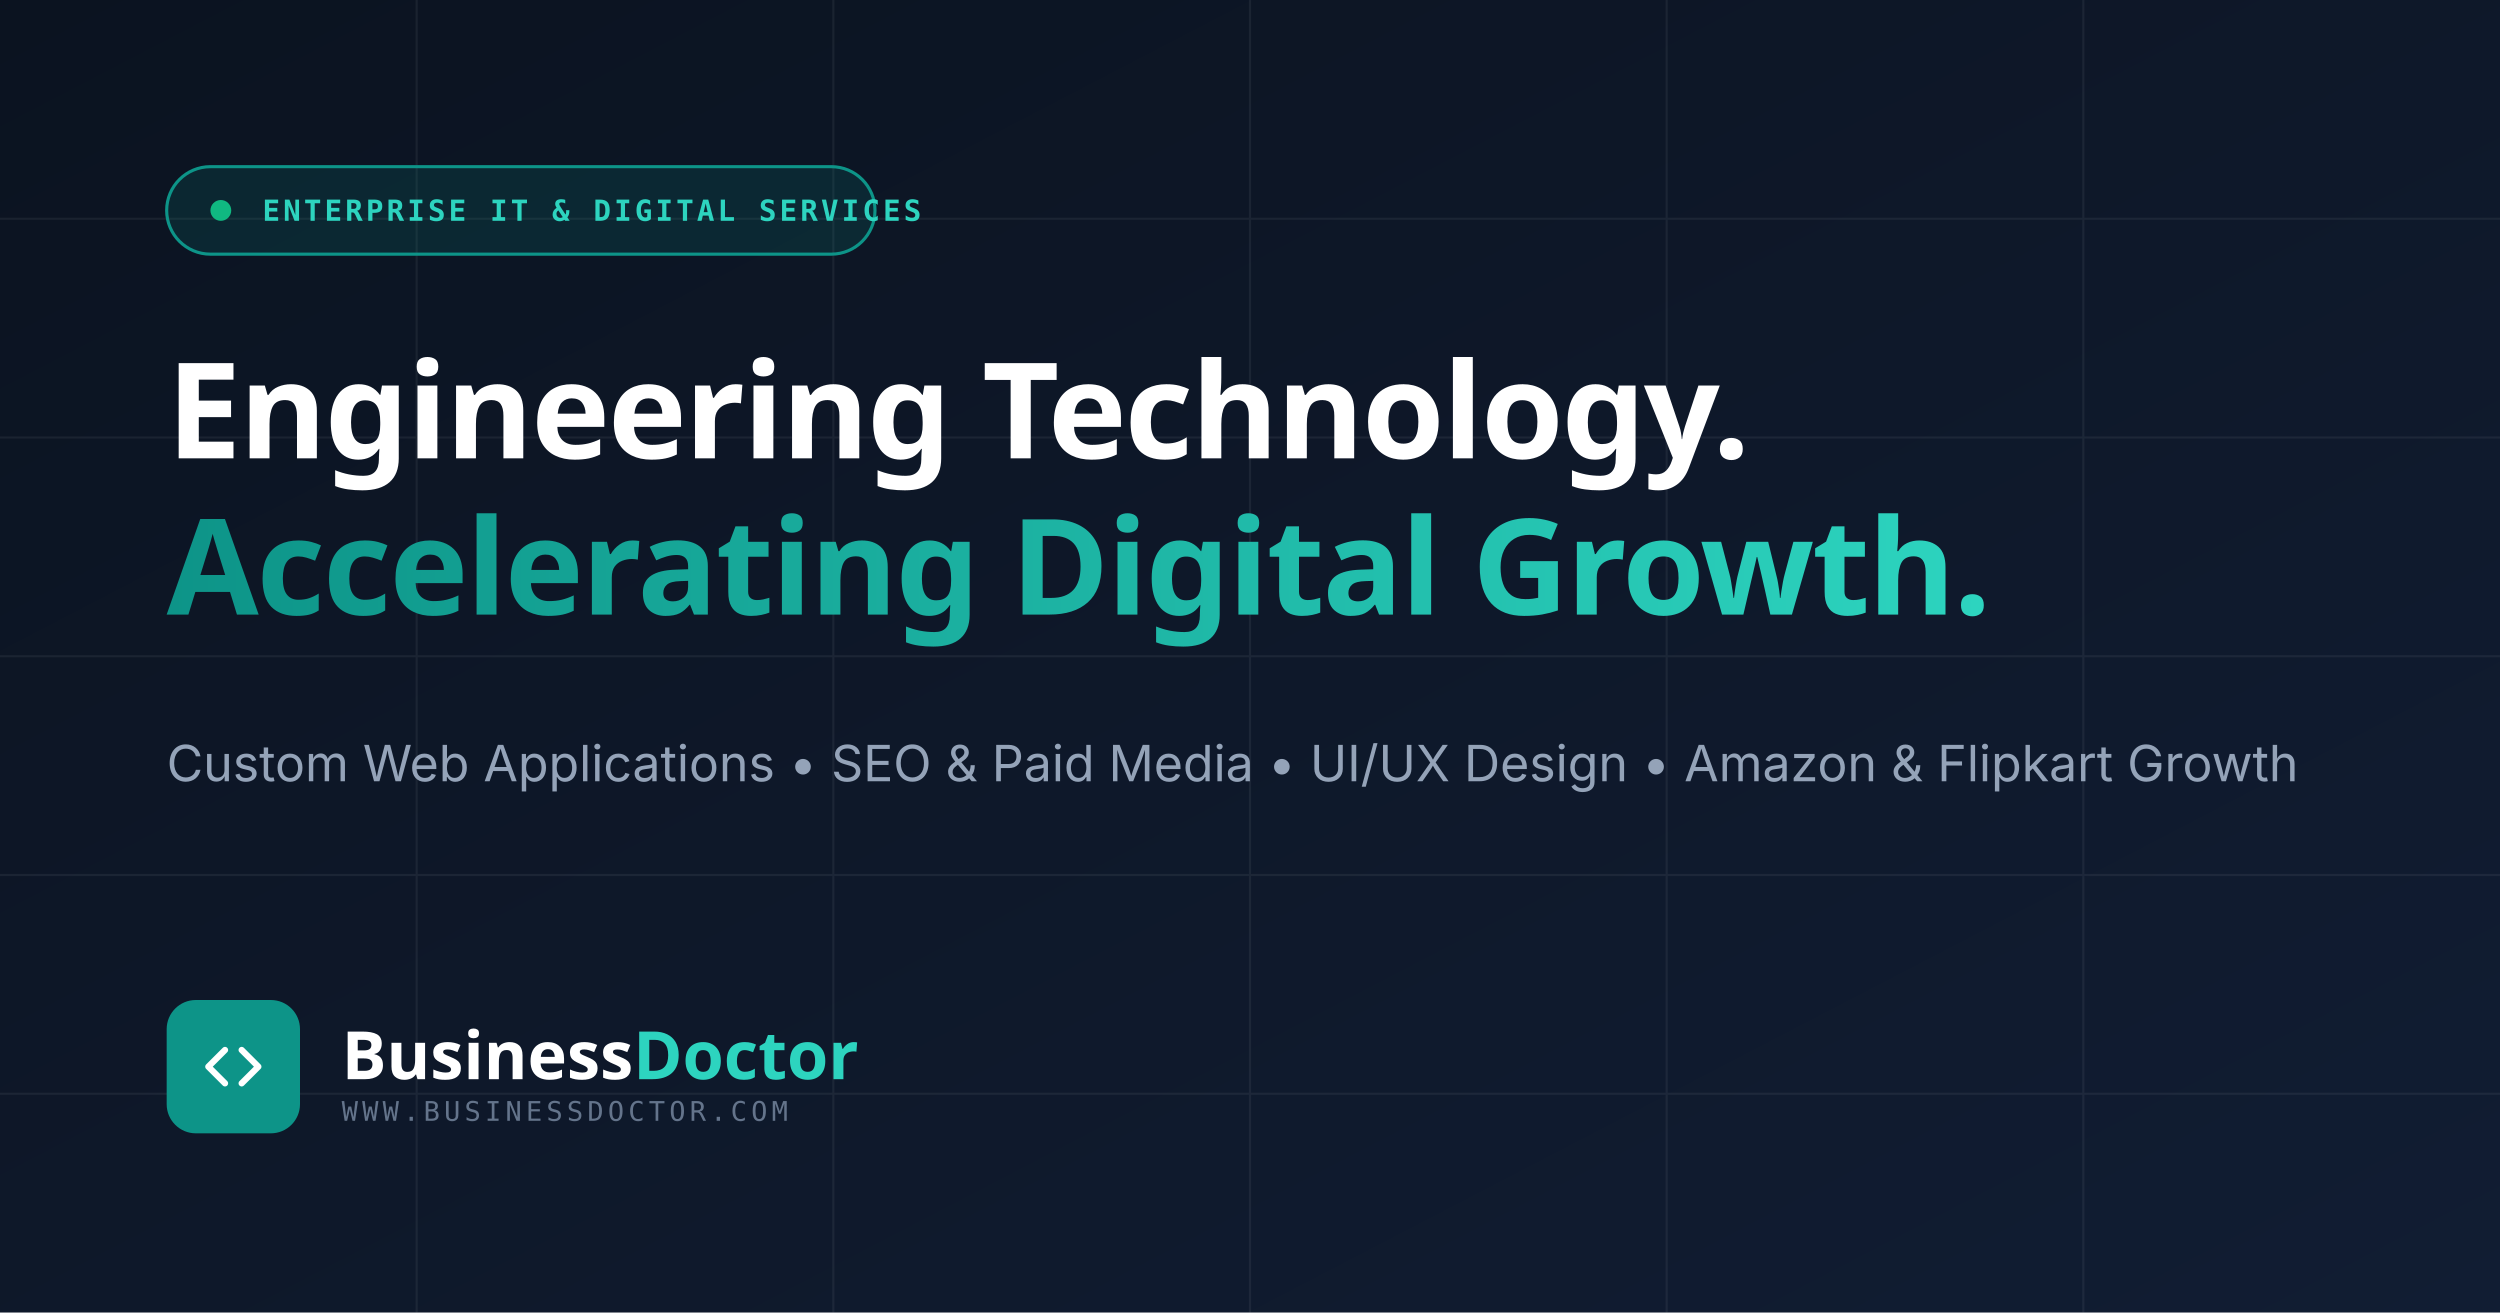
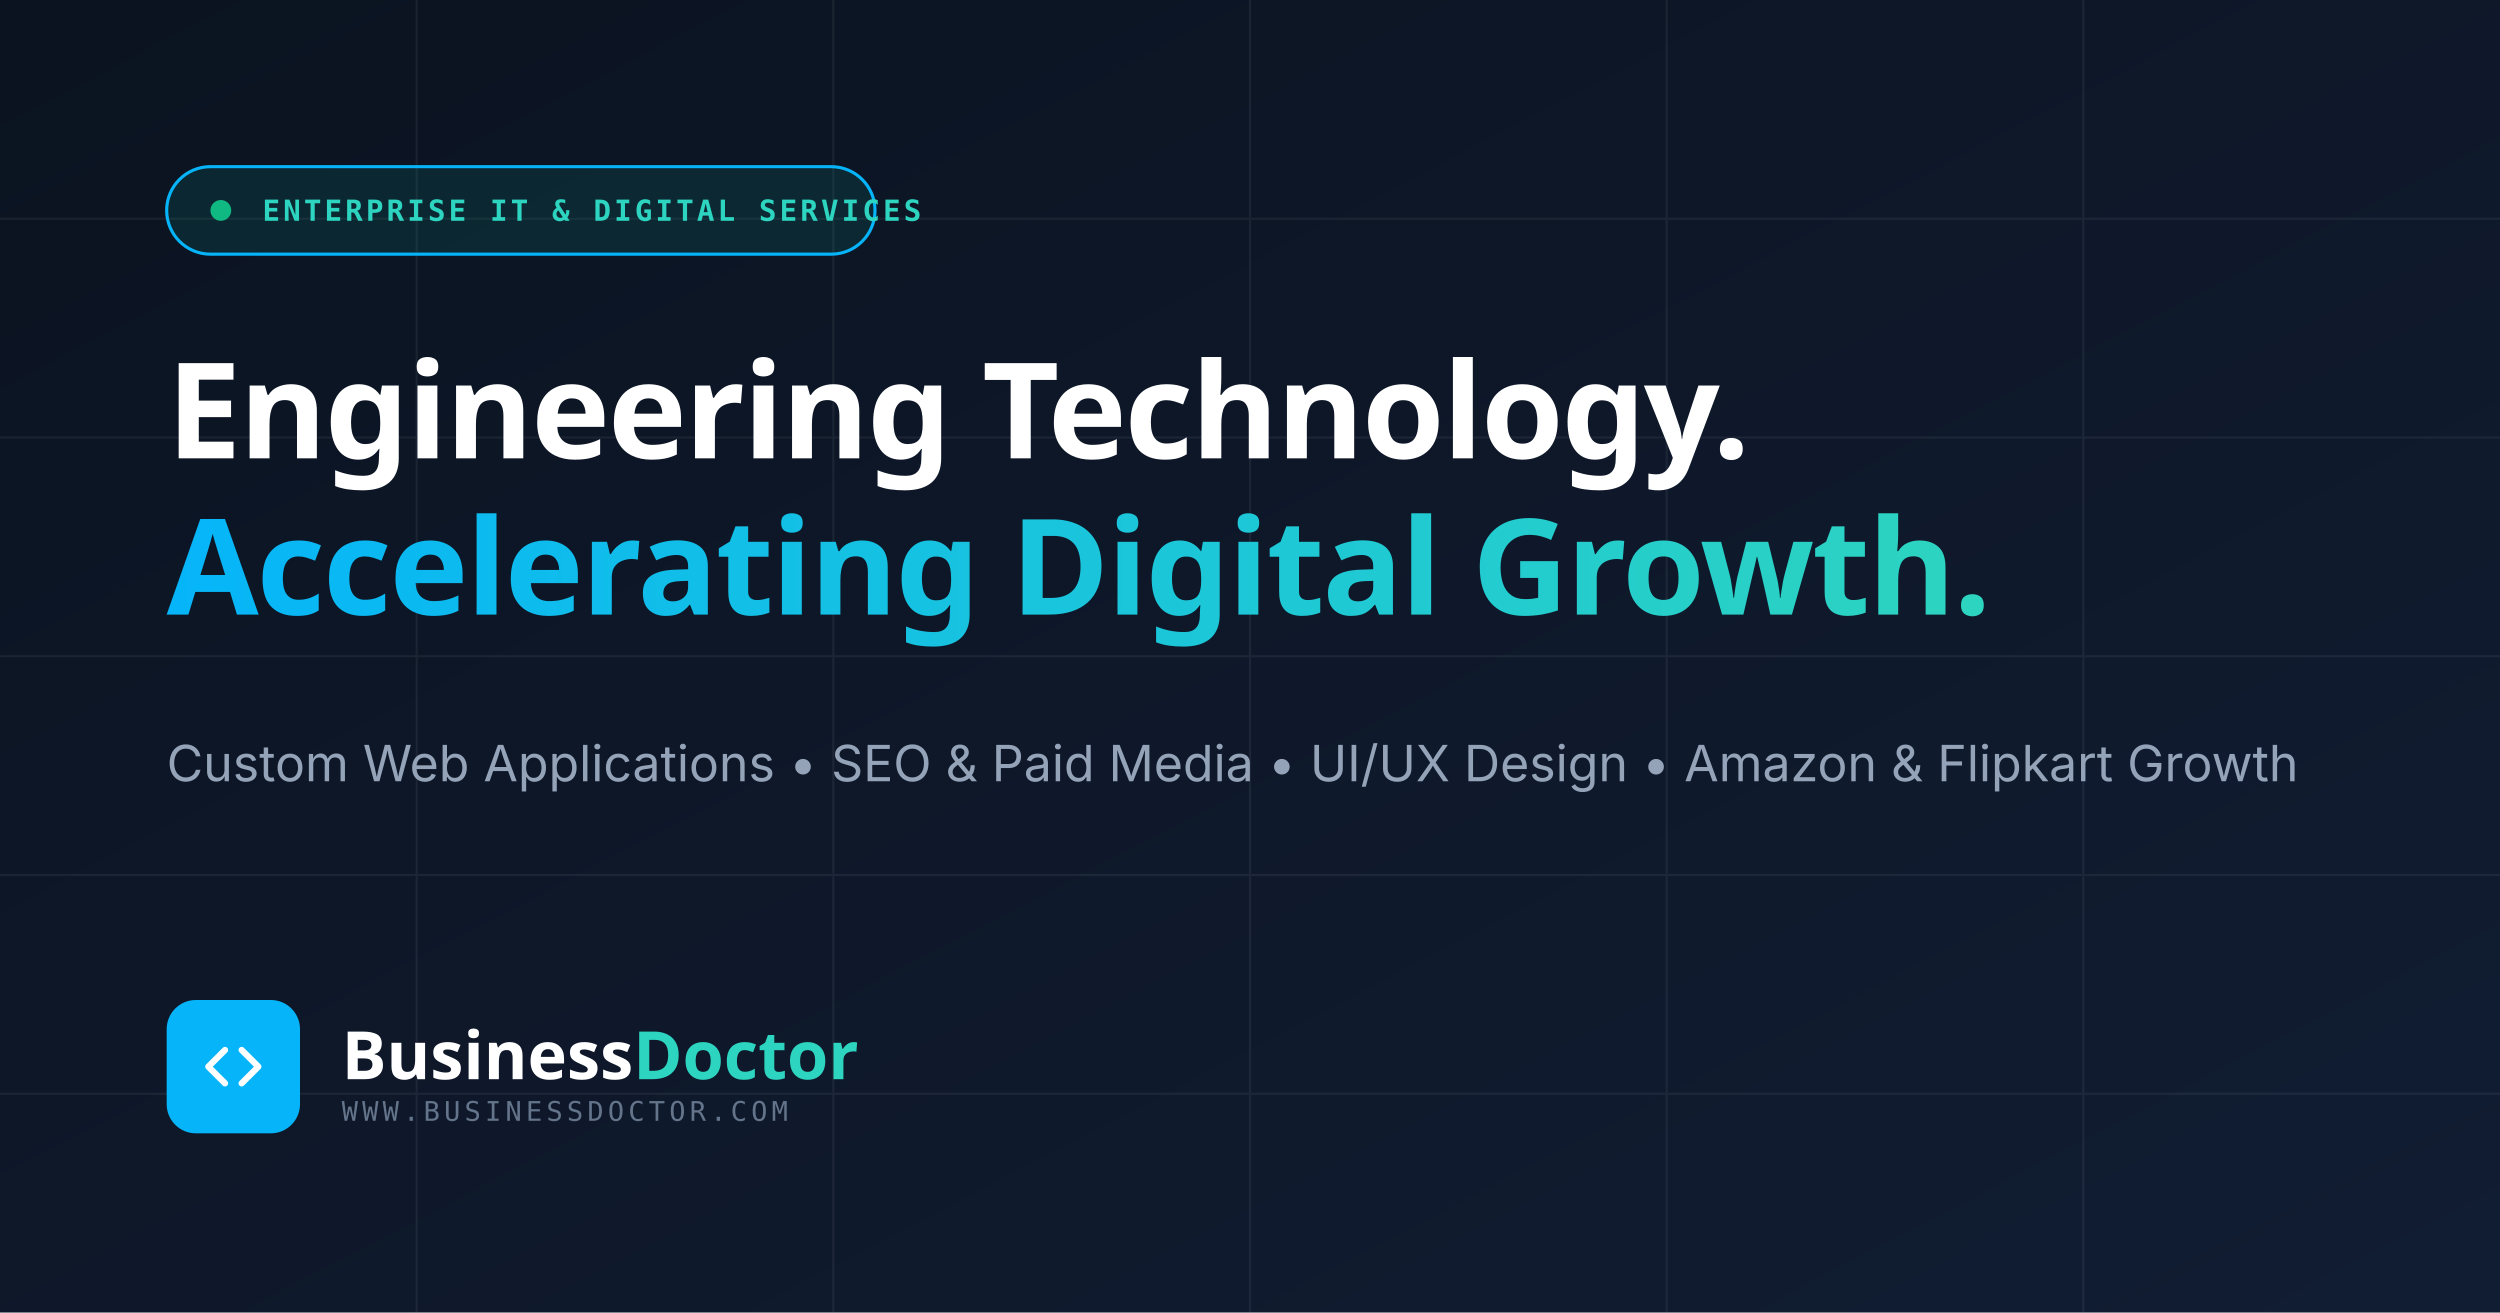
<svg xmlns="http://www.w3.org/2000/svg" viewBox="0 0 1200 630" width="1200" height="630">
  <defs>
    <linearGradient id="bg" x1="0%" y1="0%" x2="100%" y2="100%">
      <stop offset="0%" stop-color="#0b1320" />
      <stop offset="100%" stop-color="#111d33" />
    </linearGradient>
    <linearGradient id="tealGrad" x1="0%" y1="0%" x2="100%" y2="0%">
-       <stop offset="0%" stop-color="#0d9488" />
+       <stop offset="0%" stop-color="#06B5F9" />
      <stop offset="100%" stop-color="#2dd4bf" />
    </linearGradient>
  </defs>
  <rect width="1200" height="630" fill="url(#bg)" />
  <g opacity="0.06" stroke="#ffffff" stroke-width="1">
    <line x1="0" y1="105" x2="1200" y2="105" />
    <line x1="0" y1="210" x2="1200" y2="210" />
    <line x1="0" y1="315" x2="1200" y2="315" />
    <line x1="0" y1="420" x2="1200" y2="420" />
    <line x1="0" y1="525" x2="1200" y2="525" />
    <line x1="200" y1="0" x2="200" y2="630" />
    <line x1="400" y1="0" x2="400" y2="630" />
    <line x1="600" y1="0" x2="600" y2="630" />
    <line x1="800" y1="0" x2="800" y2="630" />
    <line x1="1000" y1="0" x2="1000" y2="630" />
  </g>
-   <rect x="80" y="80" width="340" height="42" rx="21" fill="rgba(13, 148, 136, 0.15)" stroke="#0d9488" stroke-width="1.5" />
+   <rect x="80" y="80" width="340" height="42" rx="21" fill="rgba(13, 148, 136, 0.15)" stroke="#06B5F9" stroke-width="1.5" />
  <circle cx="106" cy="101" r="5" fill="#10b981" />
  <text x="126" y="106" font-family="'JetBrains Mono', monospace" font-size="14" font-weight="600" fill="#2dd4bf" letter-spacing="1.5">ENTERPRISE IT &amp; DIGITAL SERVICES</text>
  <text x="80" y="220" font-family="'Plus Jakarta Sans', sans-serif" font-size="64" font-weight="800" fill="#ffffff" letter-spacing="-1">
    Engineering Technology.
  </text>
  <text x="80" y="295" font-family="'Plus Jakarta Sans', sans-serif" font-size="64" font-weight="800" fill="url(#tealGrad)" letter-spacing="-1">
    Accelerating Digital Growth.
  </text>
  <text x="80" y="375" font-family="'Inter', sans-serif" font-size="24" fill="#94a3b8" max-width="800">
    Custom Web Applications • SEO &amp; Paid Media • UI/UX Design • Amazon &amp; Flipkart Growth
  </text>
  <g transform="translate(80, 480)">
-     <rect width="64" height="64" rx="14" fill="#0d9488" />
+     <rect width="64" height="64" rx="14" fill="#06B5F9" />
    <g transform="translate(16, 16)" stroke="#ffffff" stroke-width="3" fill="none" stroke-linecap="round" stroke-linejoin="round">
      <polyline points="20 24 28 16 20 8" />
      <polyline points="12 8 4 16 12 24" />
    </g>
    <text x="84" y="38" font-family="'Plus Jakarta Sans', sans-serif" font-size="32" font-weight="800" fill="#ffffff">
      Business<tspan fill="#2dd4bf">Doctor</tspan>
    </text>
    <text x="84" y="58" font-family="'JetBrains Mono', monospace" font-size="13" fill="#64748b" letter-spacing="2">
      WWW.BUSINESSDOCTOR.COM
    </text>
  </g>
</svg>
